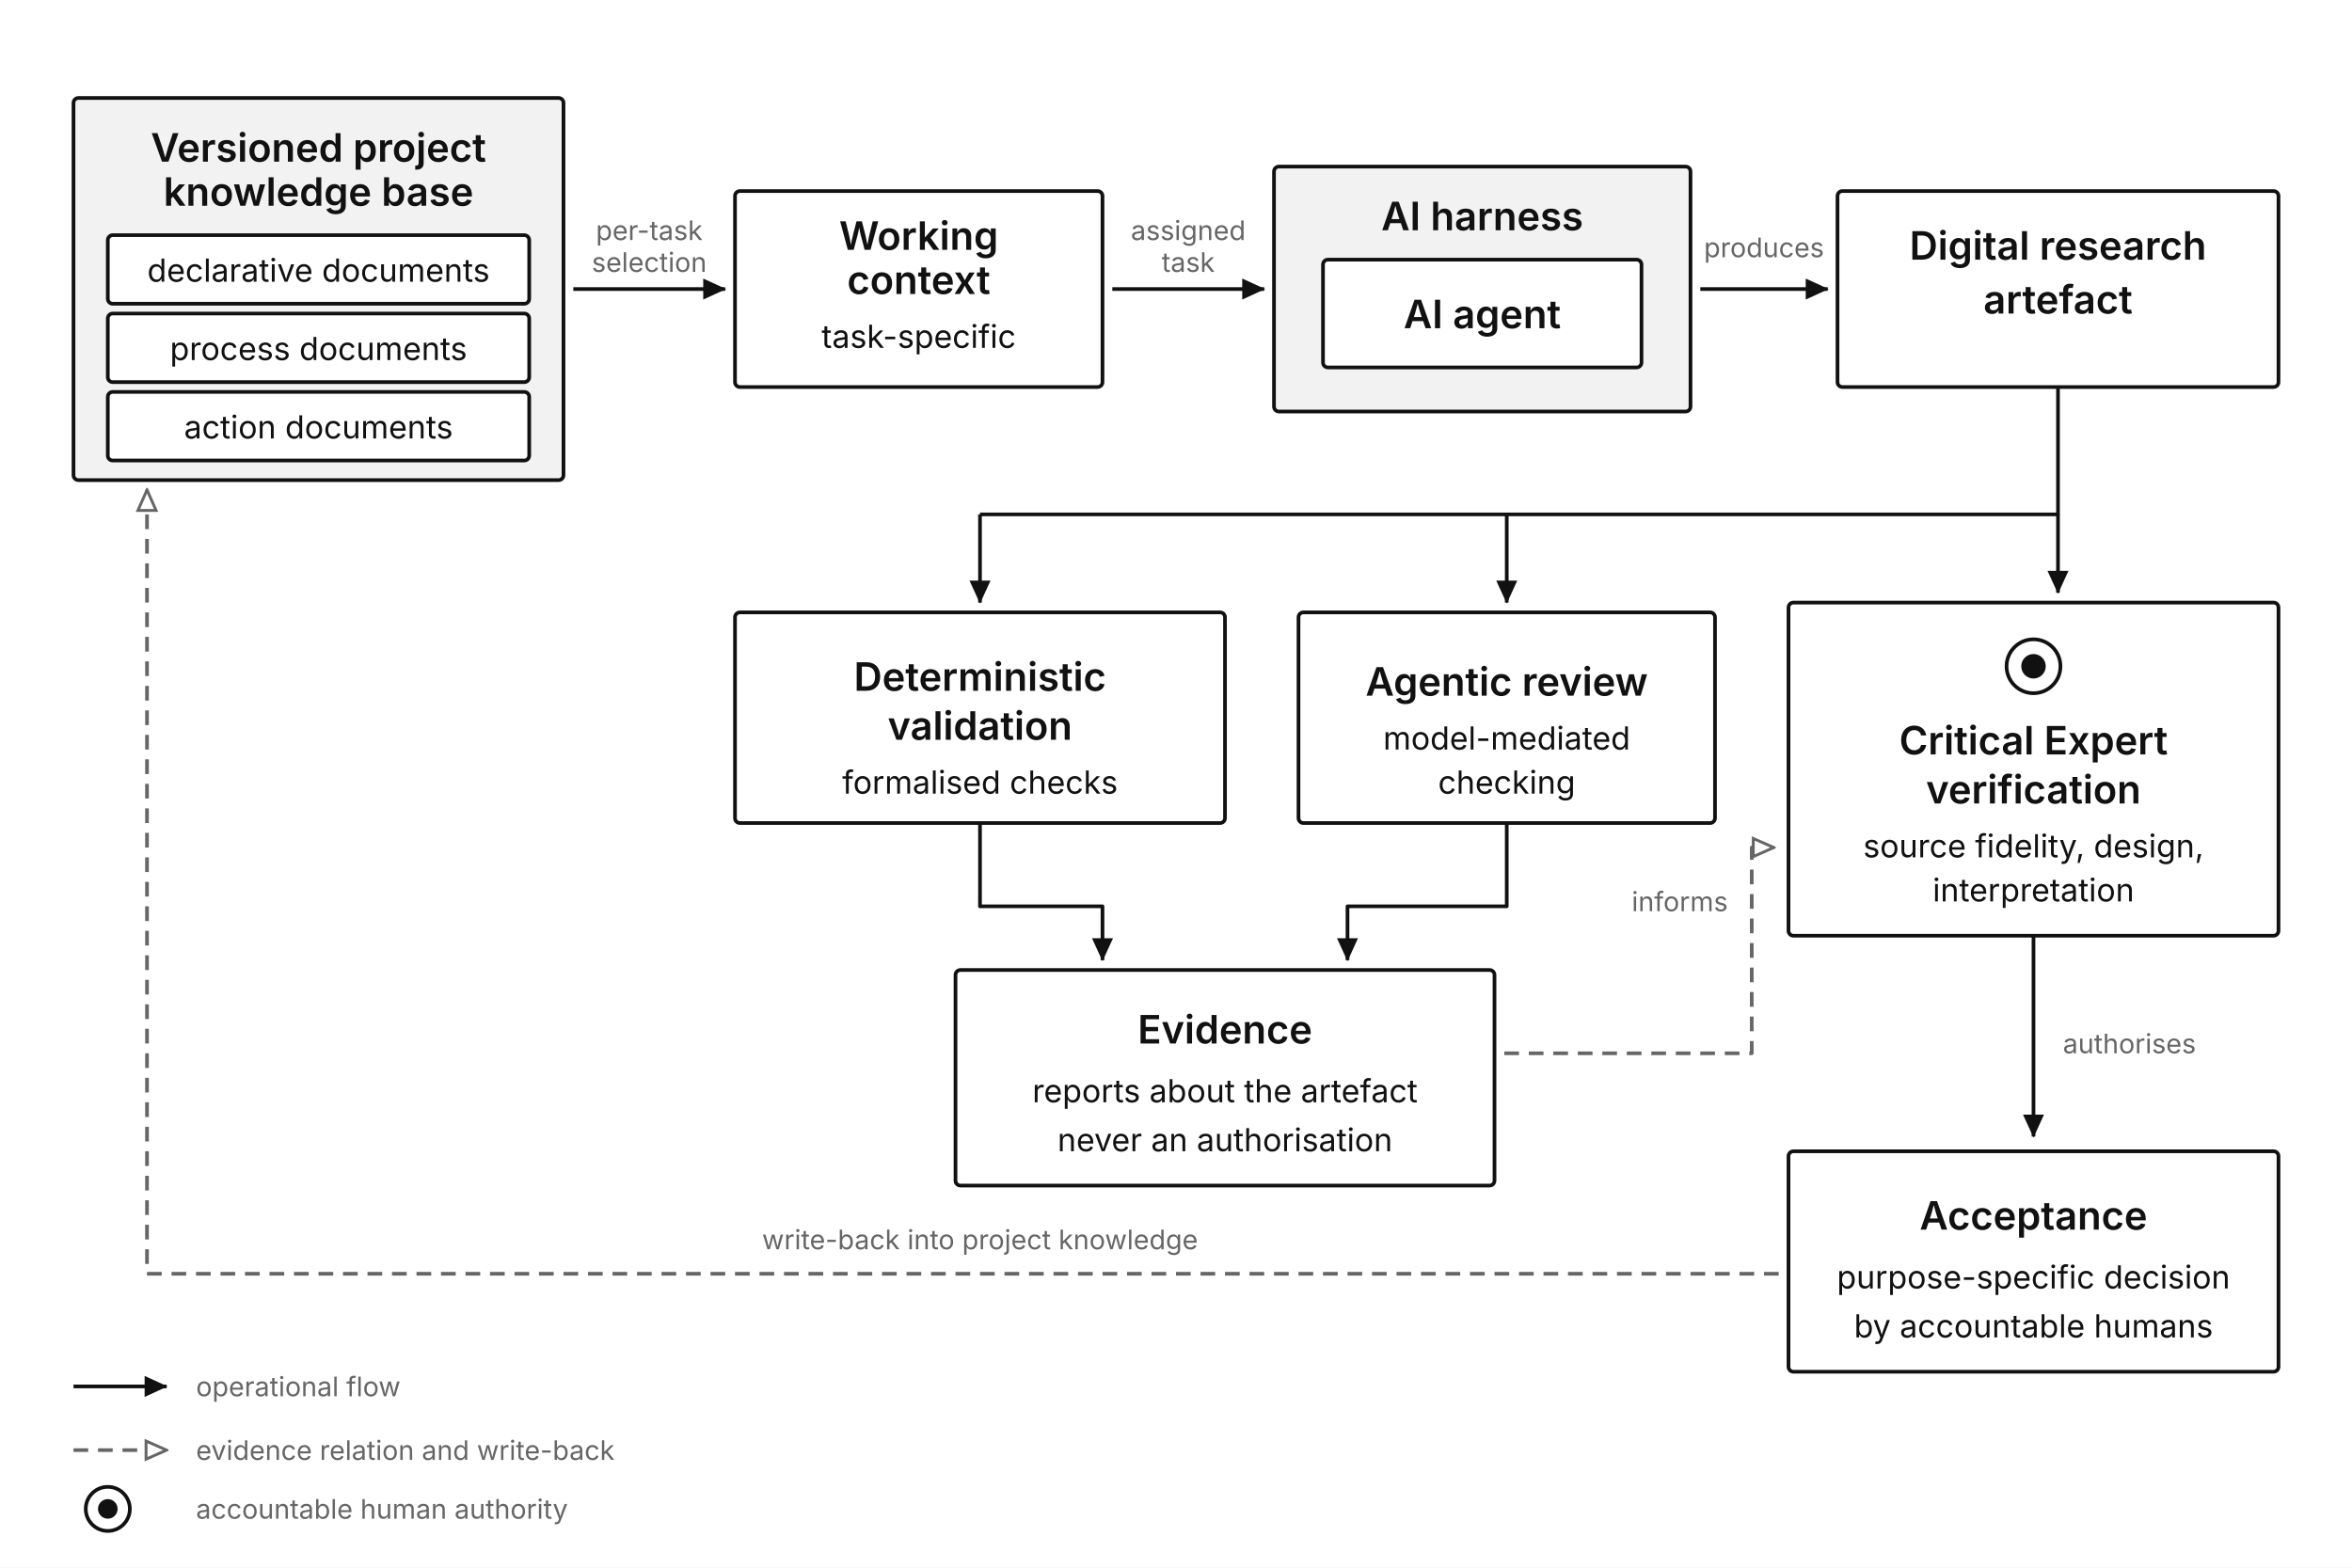
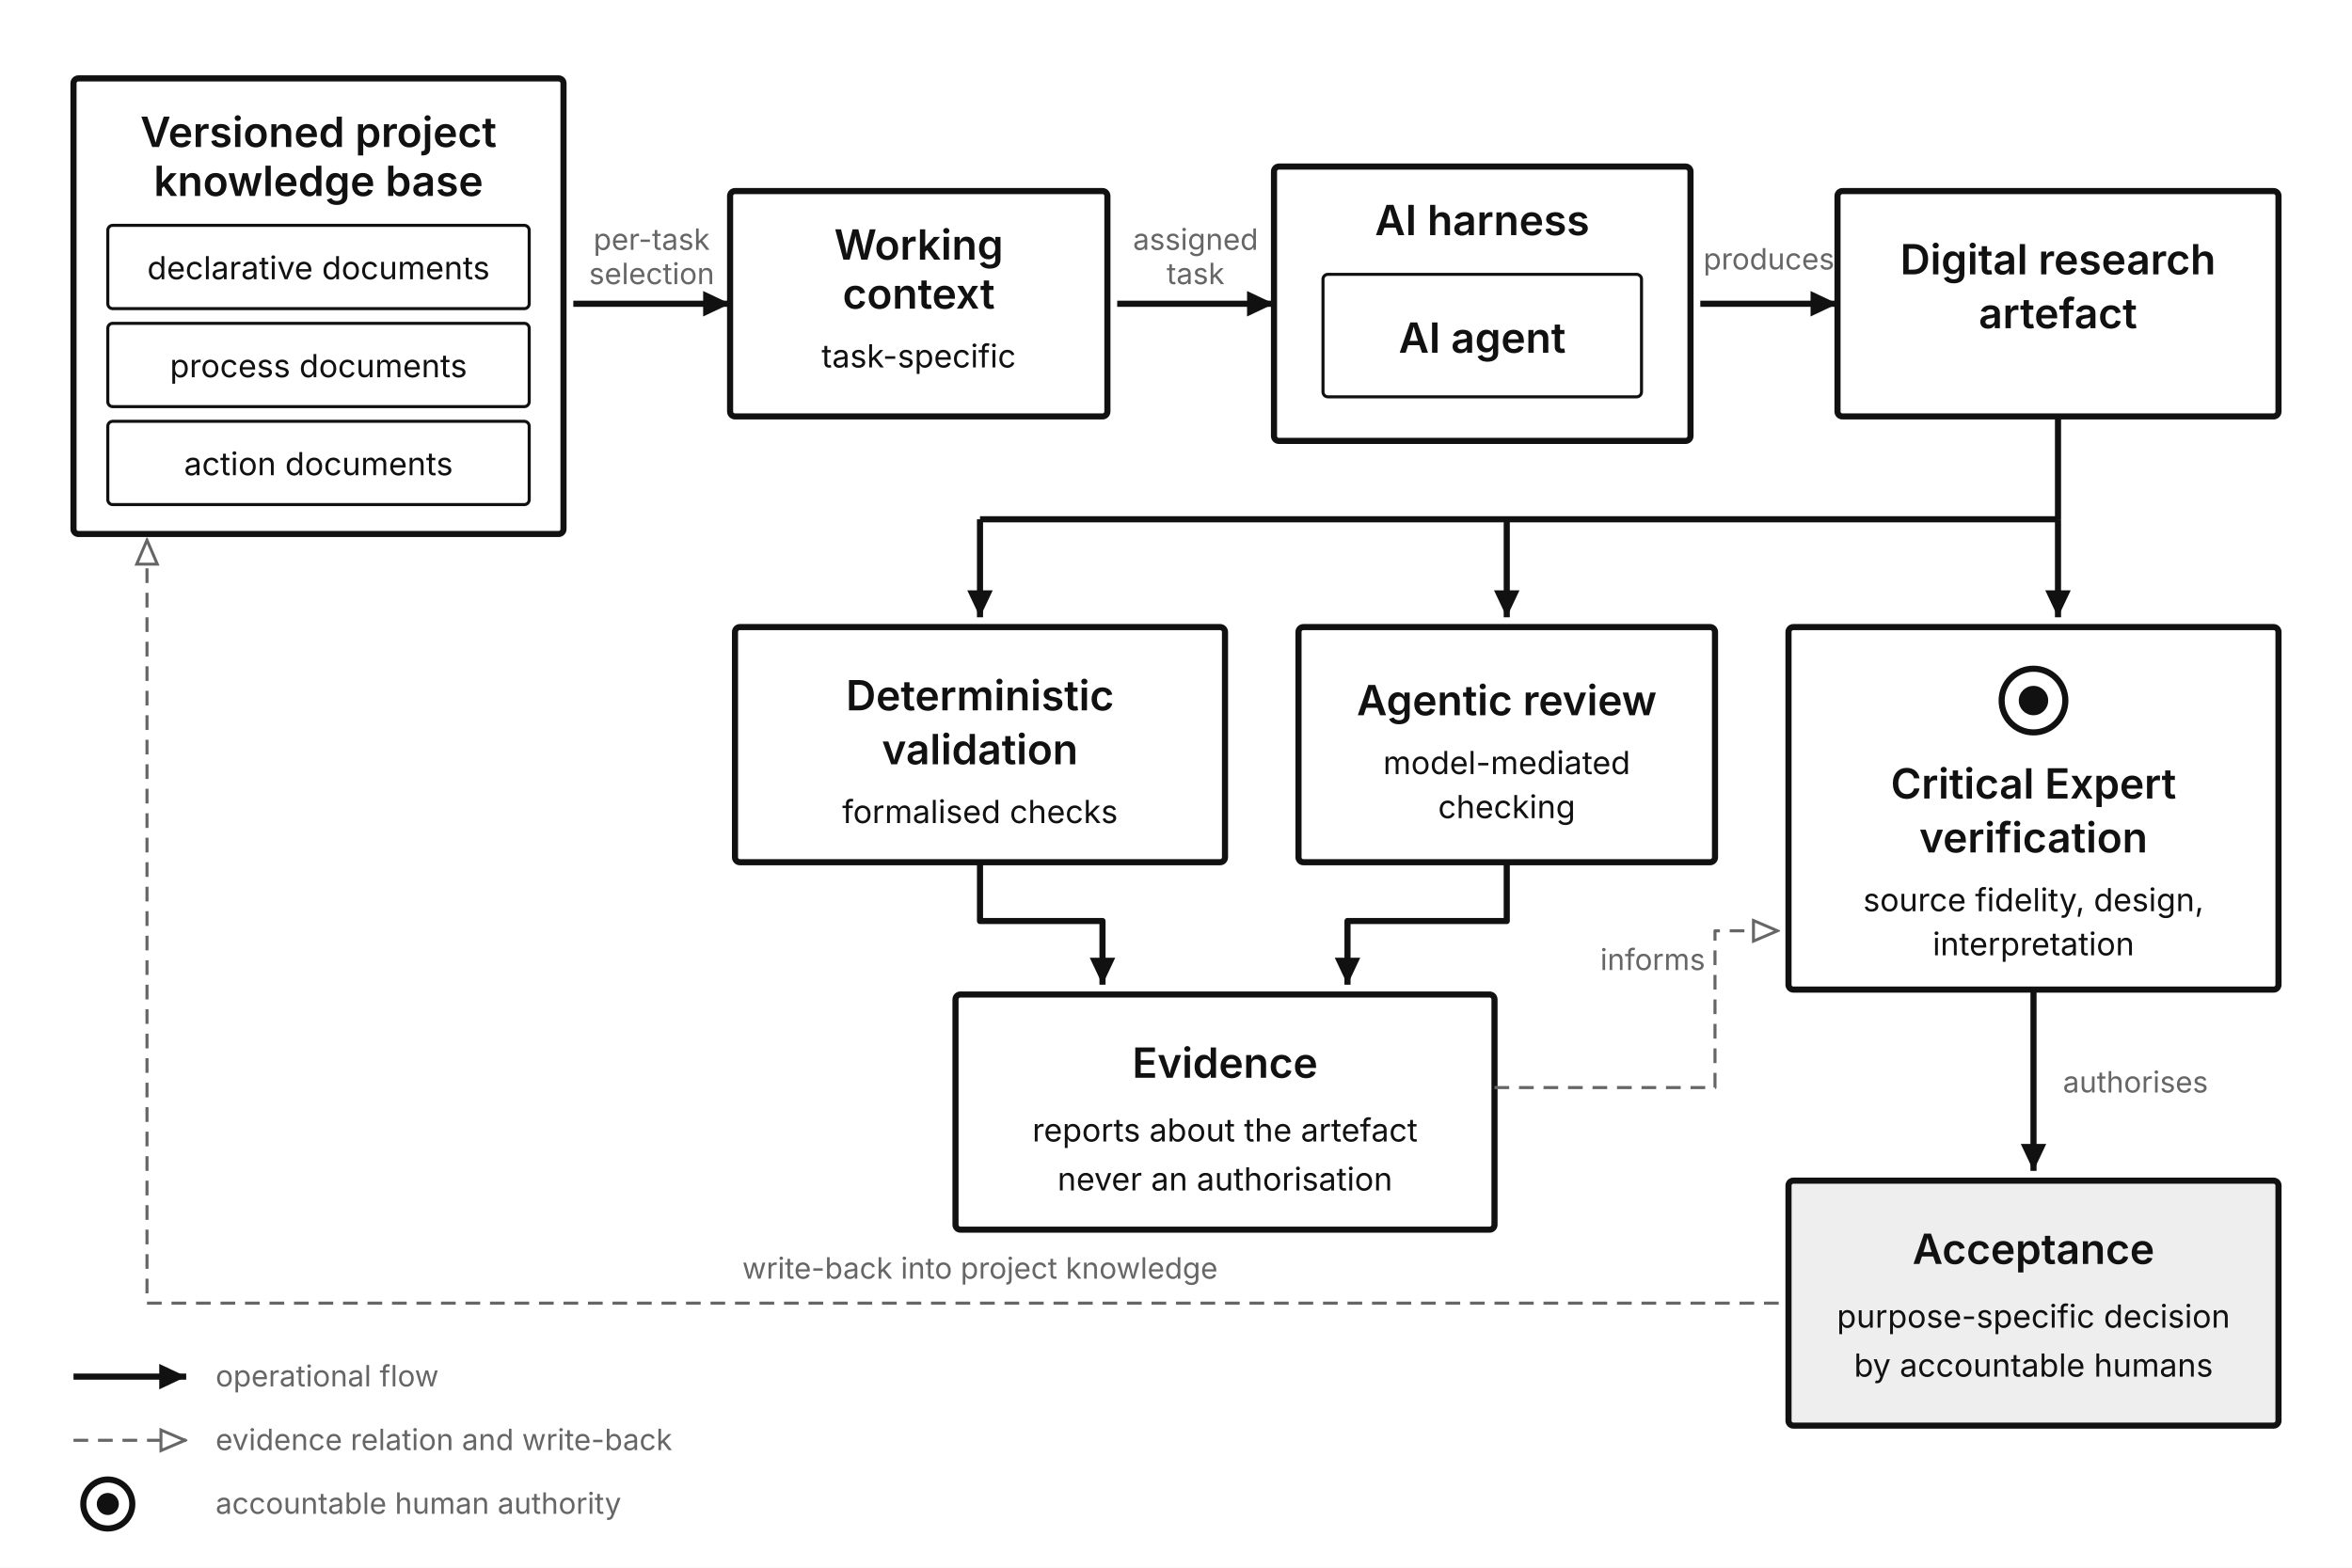
<svg xmlns="http://www.w3.org/2000/svg" viewBox="0 0 960 640" role="img" aria-labelledby="t d">
  <defs>
-     <marker id="flowhead" viewBox="0 0 10 10" refX="9.2" refY="5" markerWidth="6.5" markerHeight="6.5" orient="auto" markerUnits="strokeWidth">
-       <path d="M0,0.6 L9.6,5 L0,9.4 Z" fill="#111111" />
+     <marker id="flowhead" viewBox="0 0 12 12" refX="11.5" refY="6" markerWidth="12" markerHeight="12" orient="auto" markerUnits="userSpaceOnUse">
+       <path d="M0.5,0.8 L11.5,6 L0.5,11.2 Z" fill="#111111" />
    </marker>
-     <marker id="supporthead" viewBox="0 0 10 10" refX="9.2" refY="5" markerWidth="6.5" markerHeight="6.5" orient="auto" markerUnits="strokeWidth">
-       <path d="M0.6,1.2 L9.2,5 L0.6,8.8 Z" fill="#ffffff" stroke="#666666" stroke-width="1.2" />
+     <marker id="supporthead" viewBox="0 0 12 12" refX="11.5" refY="6" markerWidth="12" markerHeight="12" orient="auto" markerUnits="userSpaceOnUse">
+       <path d="M1.2,1.8 L11.0,6 L1.2,10.2 Z" fill="#ffffff" stroke="#666666" stroke-width="1.2" />
    </marker>
    <style>
      text { font-family: Inter, 'Segoe UI', Helvetica, Arial, sans-serif; fill: #111111; }
-       .n { font-size: 16px; font-weight: 600; }
+       .n { font-size: 17px; font-weight: 600; }
      .s { font-size: 13px; }
      .m { font-size: 13px; font-weight: 600; }
-       .e { font-size: 11px; fill: #666666; }
-       .box { fill: #ffffff; stroke: #111111; stroke-width: 1.5; }
-       .panel { fill: #f2f2f2; stroke: #111111; stroke-width: 1.5; }
-       .flow { fill: none; stroke: #111111; stroke-width: 1.5; stroke-linejoin: round; marker-end: url(#flowhead); }
-       .support { fill: none; stroke: #666666; stroke-width: 1.5; stroke-linejoin: round; stroke-dasharray: 6 4; marker-end: url(#supporthead); }
-       .plain { fill: none; stroke: #111111; stroke-width: 1.5; stroke-linejoin: round; }
-       .rule { stroke: #d9d9d9; stroke-width: 1.5; }
+       .e { font-size: 12px; fill: #666666; }
+       .box { fill: #ffffff; stroke: #111111; stroke-width: 2.5; }
+       .sub { fill: #ffffff; stroke: #111111; stroke-width: 1.25; }
+       .mark { fill: #eeeeee; stroke: #111111; stroke-width: 2.5; }
+       .flow { fill: none; stroke: #111111; stroke-width: 2.5; stroke-linejoin: round; marker-end: url(#flowhead); }
+       .plain { fill: none; stroke: #111111; stroke-width: 2.5; stroke-linejoin: round; }
+       .support { fill: none; stroke: #666666; stroke-width: 1.25; stroke-linejoin: round; stroke-dasharray: 6 4; marker-end: url(#supporthead); }
      .disc { fill: #111111; }
    </style>
  </defs>
  <rect x="0" y="0" width="960" height="640" fill="#ffffff" />
-   <rect class="panel" x="30" y="40" width="200" height="156" rx="2" />
-   <text class="n" x="130" y="66" text-anchor="middle">Versioned project</text>
-   <text class="n" x="130" y="84" text-anchor="middle">knowledge base</text>
-   <rect class="box" x="44" y="96" width="172" height="28" rx="2" />
-   <text class="s" x="130" y="115" text-anchor="middle">declarative documents</text>
-   <rect class="box" x="44" y="128" width="172" height="28" rx="2" />
-   <text class="s" x="130" y="147" text-anchor="middle">process documents</text>
-   <rect class="box" x="44" y="160" width="172" height="28" rx="2" />
-   <text class="s" x="130" y="179" text-anchor="middle">action documents</text>
-   <rect class="box" x="300" y="78" width="150" height="80" rx="2" />
-   <text class="n" x="375" y="102" text-anchor="middle">Working</text>
-   <text class="n" x="375" y="120" text-anchor="middle">context</text>
-   <text class="s" x="375" y="142" text-anchor="middle">task-specific</text>
-   <rect class="panel" x="520" y="68" width="170" height="100" rx="2" />
-   <text class="n" x="605" y="94" text-anchor="middle">AI harness</text>
-   <rect class="box" x="540" y="106" width="130" height="44" rx="2" />
-   <text class="n" x="605" y="134" text-anchor="middle">AI agent</text>
-   <rect class="box" x="750" y="78" width="180" height="80" rx="2" />
-   <text class="n" x="840" y="106" text-anchor="middle">Digital research</text>
-   <text class="n" x="840" y="128" text-anchor="middle">artefact</text>
-   <path class="flow" d="M234,118 H296" />
-   <text class="e" x="265" y="98" text-anchor="middle">per-task</text>
-   <text class="e" x="265" y="111" text-anchor="middle">selection</text>
-   <path class="flow" d="M454,118 H516" />
-   <text class="e" x="485" y="98" text-anchor="middle">assigned</text>
-   <text class="e" x="485" y="111" text-anchor="middle">task</text>
-   <path class="flow" d="M694,118 H746" />
-   <text class="e" x="720" y="105" text-anchor="middle">produces</text>
-   <path class="flow" d="M840,158 V242" />
-   <path class="plain" d="M840,210 H400" />
-   <path class="flow" d="M400,210 V246" />
-   <path class="flow" d="M615,210 V246" />
-   <rect class="box" x="300" y="250" width="200" height="86" rx="2" />
-   <text class="n" x="400" y="282" text-anchor="middle">Deterministic</text>
-   <text class="n" x="400" y="302" text-anchor="middle">validation</text>
-   <text class="s" x="400" y="324" text-anchor="middle">formalised checks</text>
-   <rect class="box" x="530" y="250" width="170" height="86" rx="2" />
-   <text class="n" x="615" y="284" text-anchor="middle">Agentic review</text>
-   <text class="s" x="615" y="306" text-anchor="middle">model-mediated</text>
-   <text class="s" x="615" y="324" text-anchor="middle">checking</text>
-   <rect class="box" x="730" y="246" width="200" height="136" rx="2" />
-   <circle cx="830" cy="272" r="11" fill="#ffffff" stroke="#111111" stroke-width="1.5" />
-   <circle cx="830" cy="272" r="5" class="disc" />
-   <text class="n" x="830" y="308" text-anchor="middle">Critical Expert</text>
-   <text class="n" x="830" y="328" text-anchor="middle">verification</text>
-   <text class="s" x="830" y="350" text-anchor="middle">source fidelity, design,</text>
-   <text class="s" x="830" y="368" text-anchor="middle">interpretation</text>
-   <path class="flow" d="M400,336 V370 H450 V392" />
-   <path class="flow" d="M615,336 V370 H550 V392" />
-   <rect class="box" x="390" y="396" width="220" height="88" rx="2" />
-   <text class="n" x="500" y="426" text-anchor="middle">Evidence</text>
-   <text class="s" x="500" y="450" text-anchor="middle">reports about the artefact</text>
-   <text class="s" x="500" y="470" text-anchor="middle">never an authorisation</text>
-   <path class="support" d="M614,430 H715 V346 H724" />
-   <text class="e" x="666" y="372">informs</text>
-   <path class="flow" d="M830,382 V464" />
-   <text class="e" x="842" y="430">authorises</text>
-   <rect class="box" x="730" y="470" width="200" height="90" rx="2" />
-   <text class="n" x="830" y="502" text-anchor="middle">Acceptance</text>
-   <text class="s" x="830" y="526" text-anchor="middle">purpose-specific decision</text>
-   <text class="s" x="830" y="546" text-anchor="middle">by accountable humans</text>
-   <path class="support" d="M726,520 H60 V200" />
-   <text class="e" x="400" y="510" text-anchor="middle">write-back into project knowledge</text>
-   <path class="flow" d="M30,566 H68" />
-   <text class="e" x="80" y="570">operational flow</text>
-   <path class="support" d="M30,592 H68" />
-   <text class="e" x="80" y="596">evidence relation and write-back</text>
-   <circle cx="44" cy="616" r="9" fill="#ffffff" stroke="#111111" stroke-width="1.5" />
-   <circle cx="44" cy="616" r="4" class="disc" />
-   <text class="e" x="80" y="620">accountable human authority</text>
+   <rect class="box" x="30" y="32" width="200" height="186" rx="2" />
+   <text class="n" x="130" y="60" text-anchor="middle">Versioned project</text>
+   <text class="n" x="130" y="80" text-anchor="middle">knowledge base</text>
+   <rect class="sub" x="44" y="92" width="172" height="34" rx="2" />
+   <text class="s" x="130" y="114" text-anchor="middle">declarative documents</text>
+   <rect class="sub" x="44" y="132" width="172" height="34" rx="2" />
+   <text class="s" x="130" y="154" text-anchor="middle">process documents</text>
+   <rect class="sub" x="44" y="172" width="172" height="34" rx="2" />
+   <text class="s" x="130" y="194" text-anchor="middle">action documents</text>
+   <rect class="box" x="298" y="78" width="154" height="92" rx="2" />
+   <text class="n" x="375" y="106" text-anchor="middle">Working</text>
+   <text class="n" x="375" y="126" text-anchor="middle">context</text>
+   <text class="s" x="375" y="150" text-anchor="middle">task-specific</text>
+   <rect class="box" x="520" y="68" width="170" height="112" rx="2" />
+   <text class="n" x="605" y="96" text-anchor="middle">AI harness</text>
+   <rect class="sub" x="540" y="112" width="130" height="50" rx="2" />
+   <text class="n" x="605" y="144" text-anchor="middle">AI agent</text>
+   <rect class="box" x="750" y="78" width="180" height="92" rx="2" />
+   <text class="n" x="840" y="112" text-anchor="middle">Digital research</text>
+   <text class="n" x="840" y="134" text-anchor="middle">artefact</text>
+   <path class="flow" d="M234,124 H298" />
+   <text class="e" x="266" y="102" text-anchor="middle">per-task</text>
+   <text class="e" x="266" y="116" text-anchor="middle">selection</text>
+   <path class="flow" d="M456,124 H520" />
+   <text class="e" x="488" y="102" text-anchor="middle">assigned</text>
+   <text class="e" x="488" y="116" text-anchor="middle">task</text>
+   <path class="flow" d="M694,124 H750" />
+   <text class="e" x="722" y="110" text-anchor="middle">produces</text>
+   <path class="plain" d="M840,170 V212" />
+   <path class="plain" d="M400,212 H840" />
+   <path class="flow" d="M400,212 V252" />
+   <path class="flow" d="M615,212 V252" />
+   <path class="flow" d="M840,212 V252" />
+   <rect class="box" x="300" y="256" width="200" height="96" rx="2" />
+   <text class="n" x="400" y="290" text-anchor="middle">Deterministic</text>
+   <text class="n" x="400" y="312" text-anchor="middle">validation</text>
+   <text class="s" x="400" y="336" text-anchor="middle">formalised checks</text>
+   <rect class="box" x="530" y="256" width="170" height="96" rx="2" />
+   <text class="n" x="615" y="292" text-anchor="middle">Agentic review</text>
+   <text class="s" x="615" y="316" text-anchor="middle">model-mediated</text>
+   <text class="s" x="615" y="334" text-anchor="middle">checking</text>
+   <rect class="box" x="730" y="256" width="200" height="148" rx="2" />
+   <circle cx="830" cy="286" r="13" fill="#ffffff" stroke="#111111" stroke-width="2.5" />
+   <circle cx="830" cy="286" r="6" class="disc" />
+   <text class="n" x="830" y="326" text-anchor="middle">Critical Expert</text>
+   <text class="n" x="830" y="348" text-anchor="middle">verification</text>
+   <text class="s" x="830" y="372" text-anchor="middle">source fidelity, design,</text>
+   <text class="s" x="830" y="390" text-anchor="middle">interpretation</text>
+   <path class="flow" d="M400,352 V376 H450 V402" />
+   <path class="flow" d="M615,352 V376 H550 V402" />
+   <rect class="box" x="390" y="406" width="220" height="96" rx="2" />
+   <text class="n" x="500" y="440" text-anchor="middle">Evidence</text>
+   <text class="s" x="500" y="466" text-anchor="middle">reports about the artefact</text>
+   <text class="s" x="500" y="486" text-anchor="middle">never an authorisation</text>
+   <path class="support" d="M610,444 H700 V380 H726" />
+   <text class="e" x="696" y="396" text-anchor="end">informs</text>
+   <path class="flow" d="M830,404 V478" />
+   <text class="e" x="842" y="446">authorises</text>
+   <rect class="mark" x="730" y="482" width="200" height="100" rx="2" />
+   <text class="n" x="830" y="516" text-anchor="middle">Acceptance</text>
+   <text class="s" x="830" y="542" text-anchor="middle">purpose-specific decision</text>
+   <text class="s" x="830" y="562" text-anchor="middle">by accountable humans</text>
+   <path class="support" d="M726,532 H60 V220" />
+   <text class="e" x="400" y="522" text-anchor="middle">write-back into project knowledge</text>
+   <path class="flow" d="M30,562 H76" />
+   <text class="e" x="88" y="566">operational flow</text>
+   <path class="support" d="M30,588 H76" />
+   <text class="e" x="88" y="592">evidence relation and write-back</text>
+   <circle cx="44" cy="614" r="10" fill="#ffffff" stroke="#111111" stroke-width="2.5" />
+   <circle cx="44" cy="614" r="4.5" class="disc" />
+   <text class="e" x="88" y="618">accountable human authority</text>
</svg>
